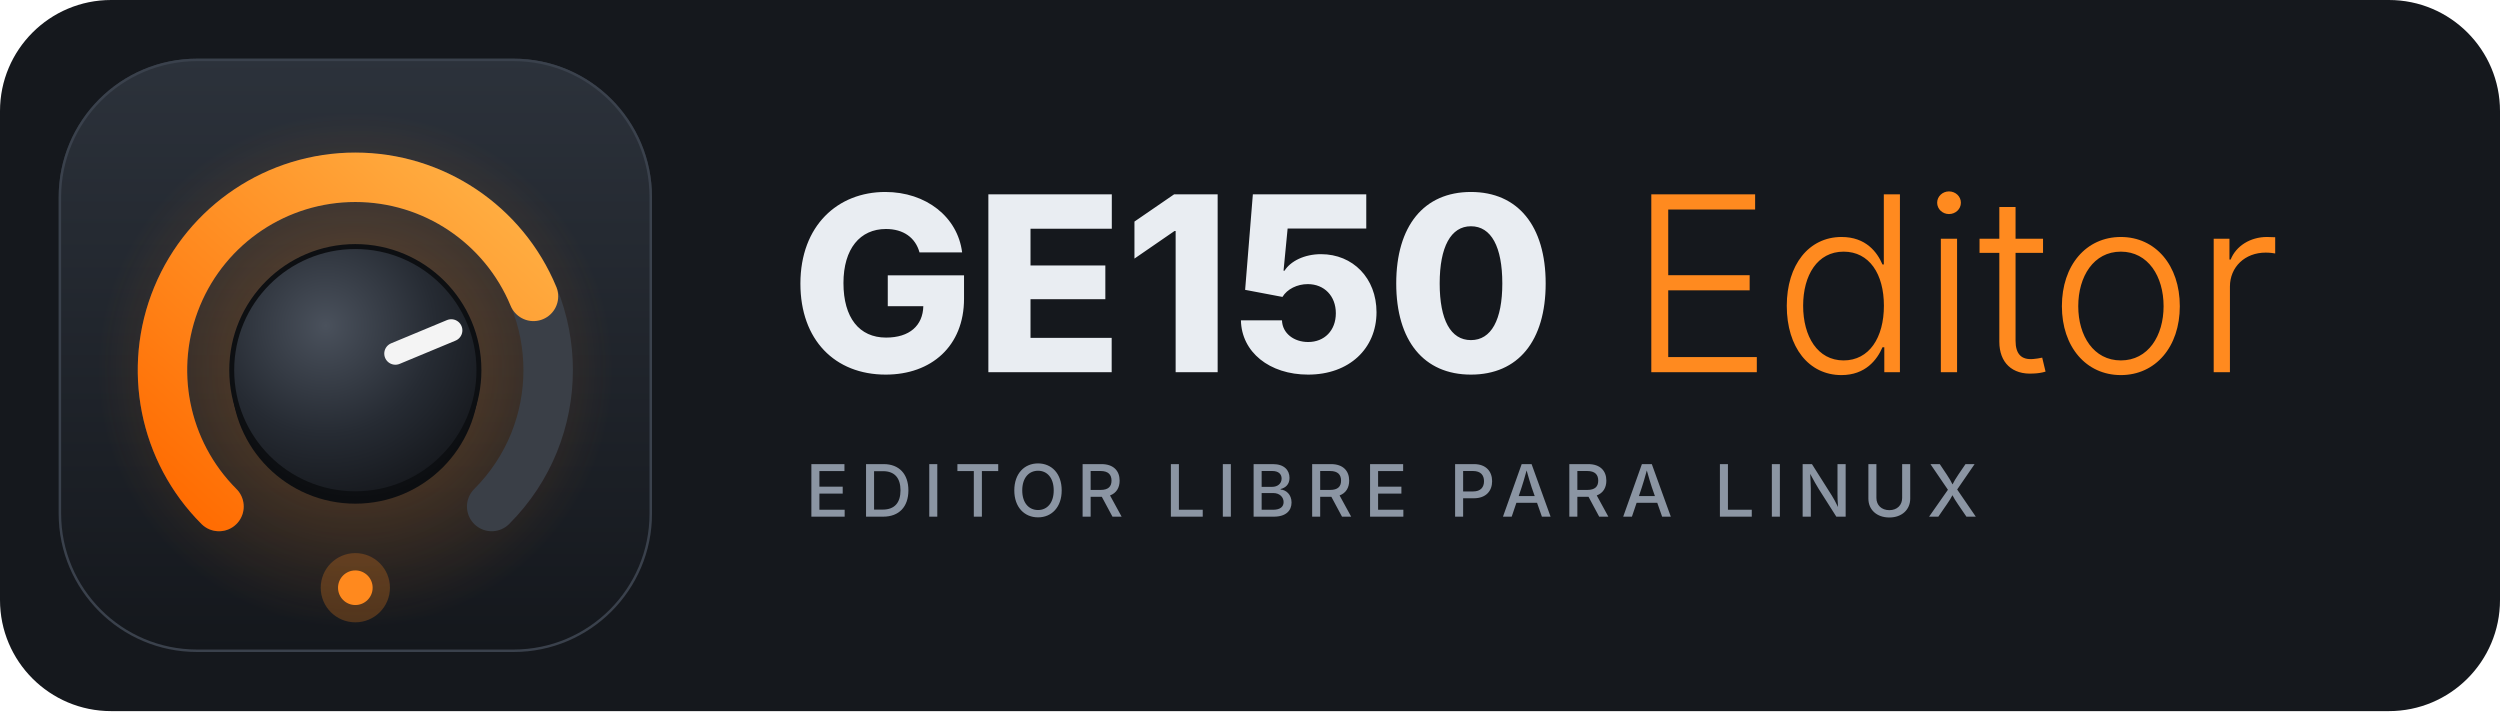
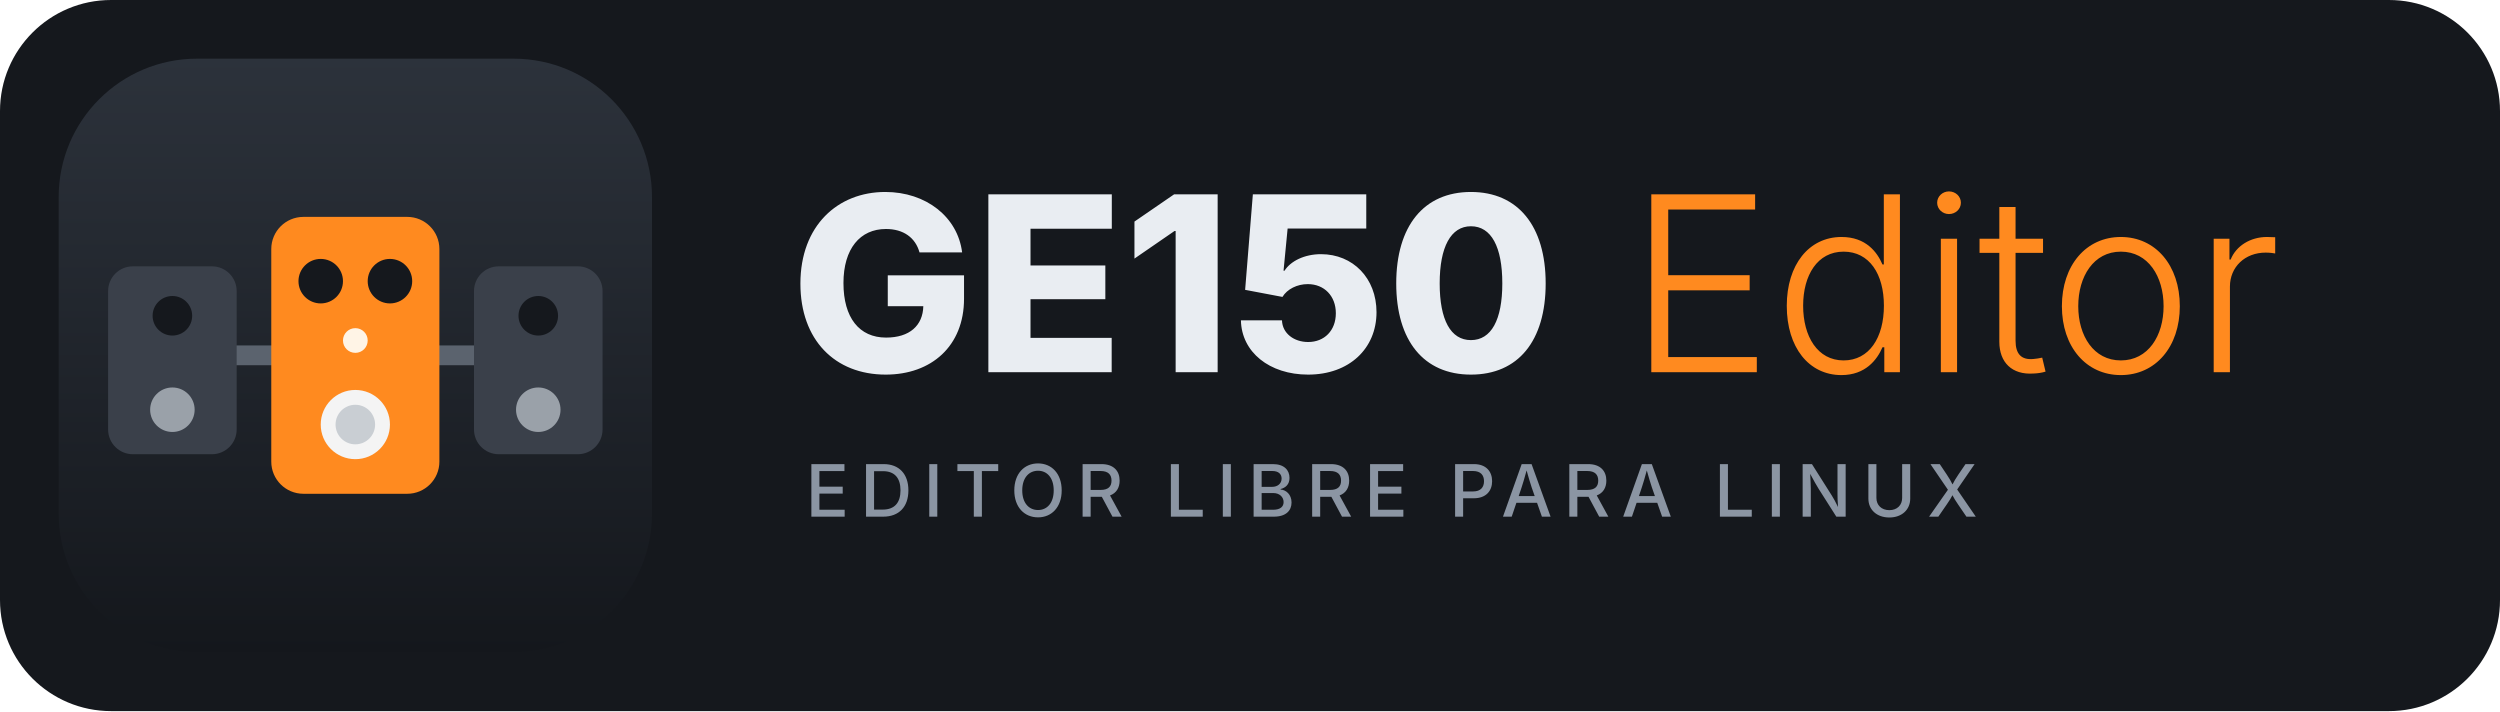
<svg xmlns="http://www.w3.org/2000/svg" viewBox="0 0 900 256" width="900" height="256">
  <rect x="0" y="0" width="900" height="256" rx="40" fill="#15181d" />
  <g transform="translate(14 14) scale(0.89)">
    <defs>
      <linearGradient id="tile" x1="0" y1="0" x2="0" y2="1">
        <stop offset="0" stop-color="#2c323b" />
        <stop offset="1" stop-color="#14171c" />
      </linearGradient>
-       <linearGradient id="arc" x1="0" y1="1" x2="1" y2="0">
-         <stop offset="0" stop-color="#ff6a00" />
-         <stop offset="1" stop-color="#ffb347" />
-       </linearGradient>
-       <radialGradient id="cap" cx="0.38" cy="0.32" r="0.8">
-         <stop offset="0" stop-color="#4a515c" />
-         <stop offset="0.55" stop-color="#262b33" />
-         <stop offset="1" stop-color="#121418" />
-       </radialGradient>
-       <radialGradient id="glow" cx="0.5" cy="0.5" r="0.5">
-         <stop offset="0" stop-color="#ff8a1f" stop-opacity="0.35" />
-         <stop offset="1" stop-color="#ff8a1f" stop-opacity="0" />
-       </radialGradient>
    </defs>
    <rect x="8" y="8" width="240" height="240" rx="56" fill="url(#tile)" />
-     <rect x="8.5" y="8.5" width="239" height="239" rx="55.5" fill="none" stroke="#3a414c" stroke-width="1" />
-     <circle cx="128" cy="134" r="104" fill="url(#glow)" />
-     <path d="M 72.85 189.15 A 78 78 0 1 1 183.15 189.15" fill="none" stroke="#3a3f47" stroke-width="20" stroke-linecap="round" />
-     <path d="M 72.85 189.15 A 78 78 0 1 1 200.06 104.15" fill="none" stroke="url(#arc)" stroke-width="20" stroke-linecap="round" />
-     <circle cx="128" cy="138" r="50" fill="#0c0e11" />
-     <circle cx="128" cy="134" r="50" fill="url(#cap)" stroke="#0d0f12" stroke-width="2" />
-     <line x1="144.2" y1="127.3" x2="166.8" y2="117.9" stroke="#f4f4f4" stroke-width="9" stroke-linecap="round" />
-     <circle cx="128" cy="222" r="7" fill="#ff8a1f" />
-     <circle cx="128" cy="222" r="14" fill="#ff8a1f" fill-opacity="0.25" />
+     <path d="M 76 128 H 180" stroke="#5b636e" stroke-width="8" />
+     <g>
+       <rect x="28" y="92" width="52" height="76" rx="10" fill="#3a404a" />
+       <circle cx="54" cy="112" r="8" fill="#15181d" />
+       <circle cx="54" cy="150" r="9" fill="#9aa1a9" />
+     </g>
+     <g>
+       <rect x="94" y="72" width="68" height="112" rx="13" fill="#ff8a1f" />
+       <circle cx="114" cy="98" r="9" fill="#15181d" />
+       <circle cx="142" cy="98" r="9" fill="#15181d" />
+       <circle cx="128" cy="122" r="5" fill="#fff4e6" />
+       <circle cx="128" cy="156" r="14" fill="#f4f4f4" />
+       <circle cx="128" cy="156" r="8" fill="#c9ced3" />
+     </g>
+     <g>
+       <rect x="176" y="92" width="52" height="76" rx="10" fill="#3a404a" />
+       <circle cx="202" cy="112" r="8" fill="#15181d" />
+       <circle cx="202" cy="150" r="9" fill="#9aa1a9" />
+     </g>
  </g>
  <text x="560" y="134" text-anchor="end" font-family="Inter, 'Segoe UI', Roboto, 'Helvetica Neue', Arial, sans-serif" font-size="88" font-weight="800" fill="#e9edf2">GE150</text>
  <text x="586" y="134" font-family="Inter, 'Segoe UI', Roboto, 'Helvetica Neue', Arial, sans-serif" font-size="88" font-weight="300" fill="#ff8a1f">Editor</text>
  <text x="290" y="186" font-family="Inter, 'Segoe UI', Roboto, 'Helvetica Neue', Arial, sans-serif" font-size="26" font-weight="500" letter-spacing="4" fill="#8b95a3">EDITOR LIBRE PARA LINUX</text>
</svg>
